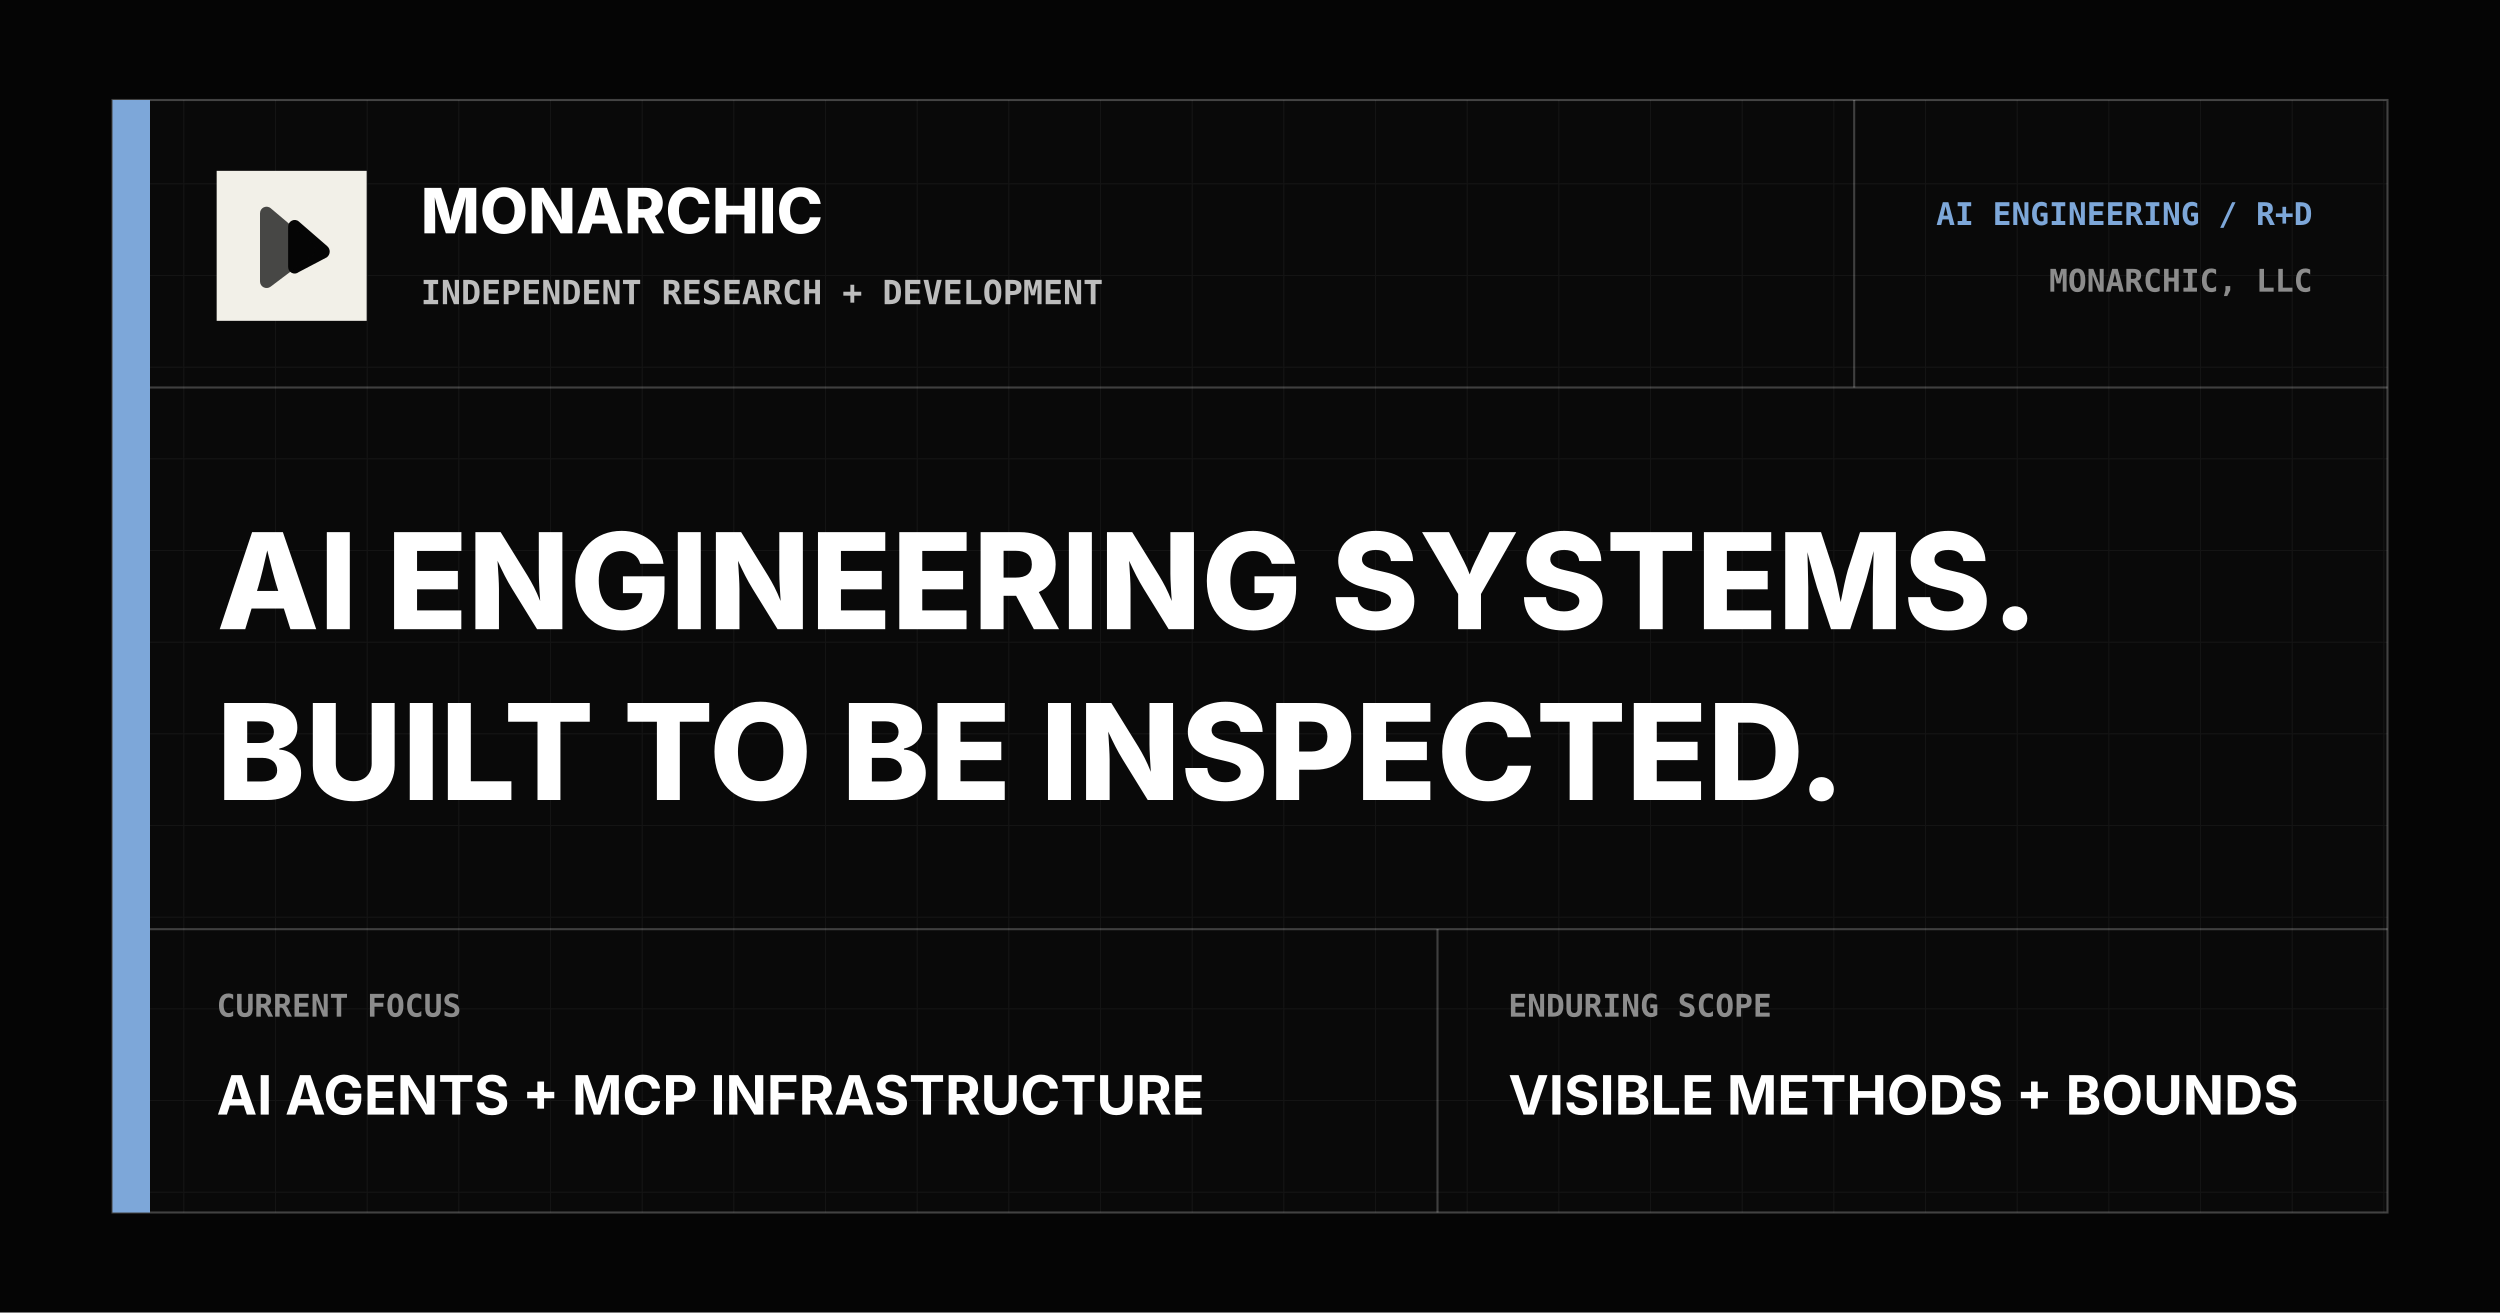
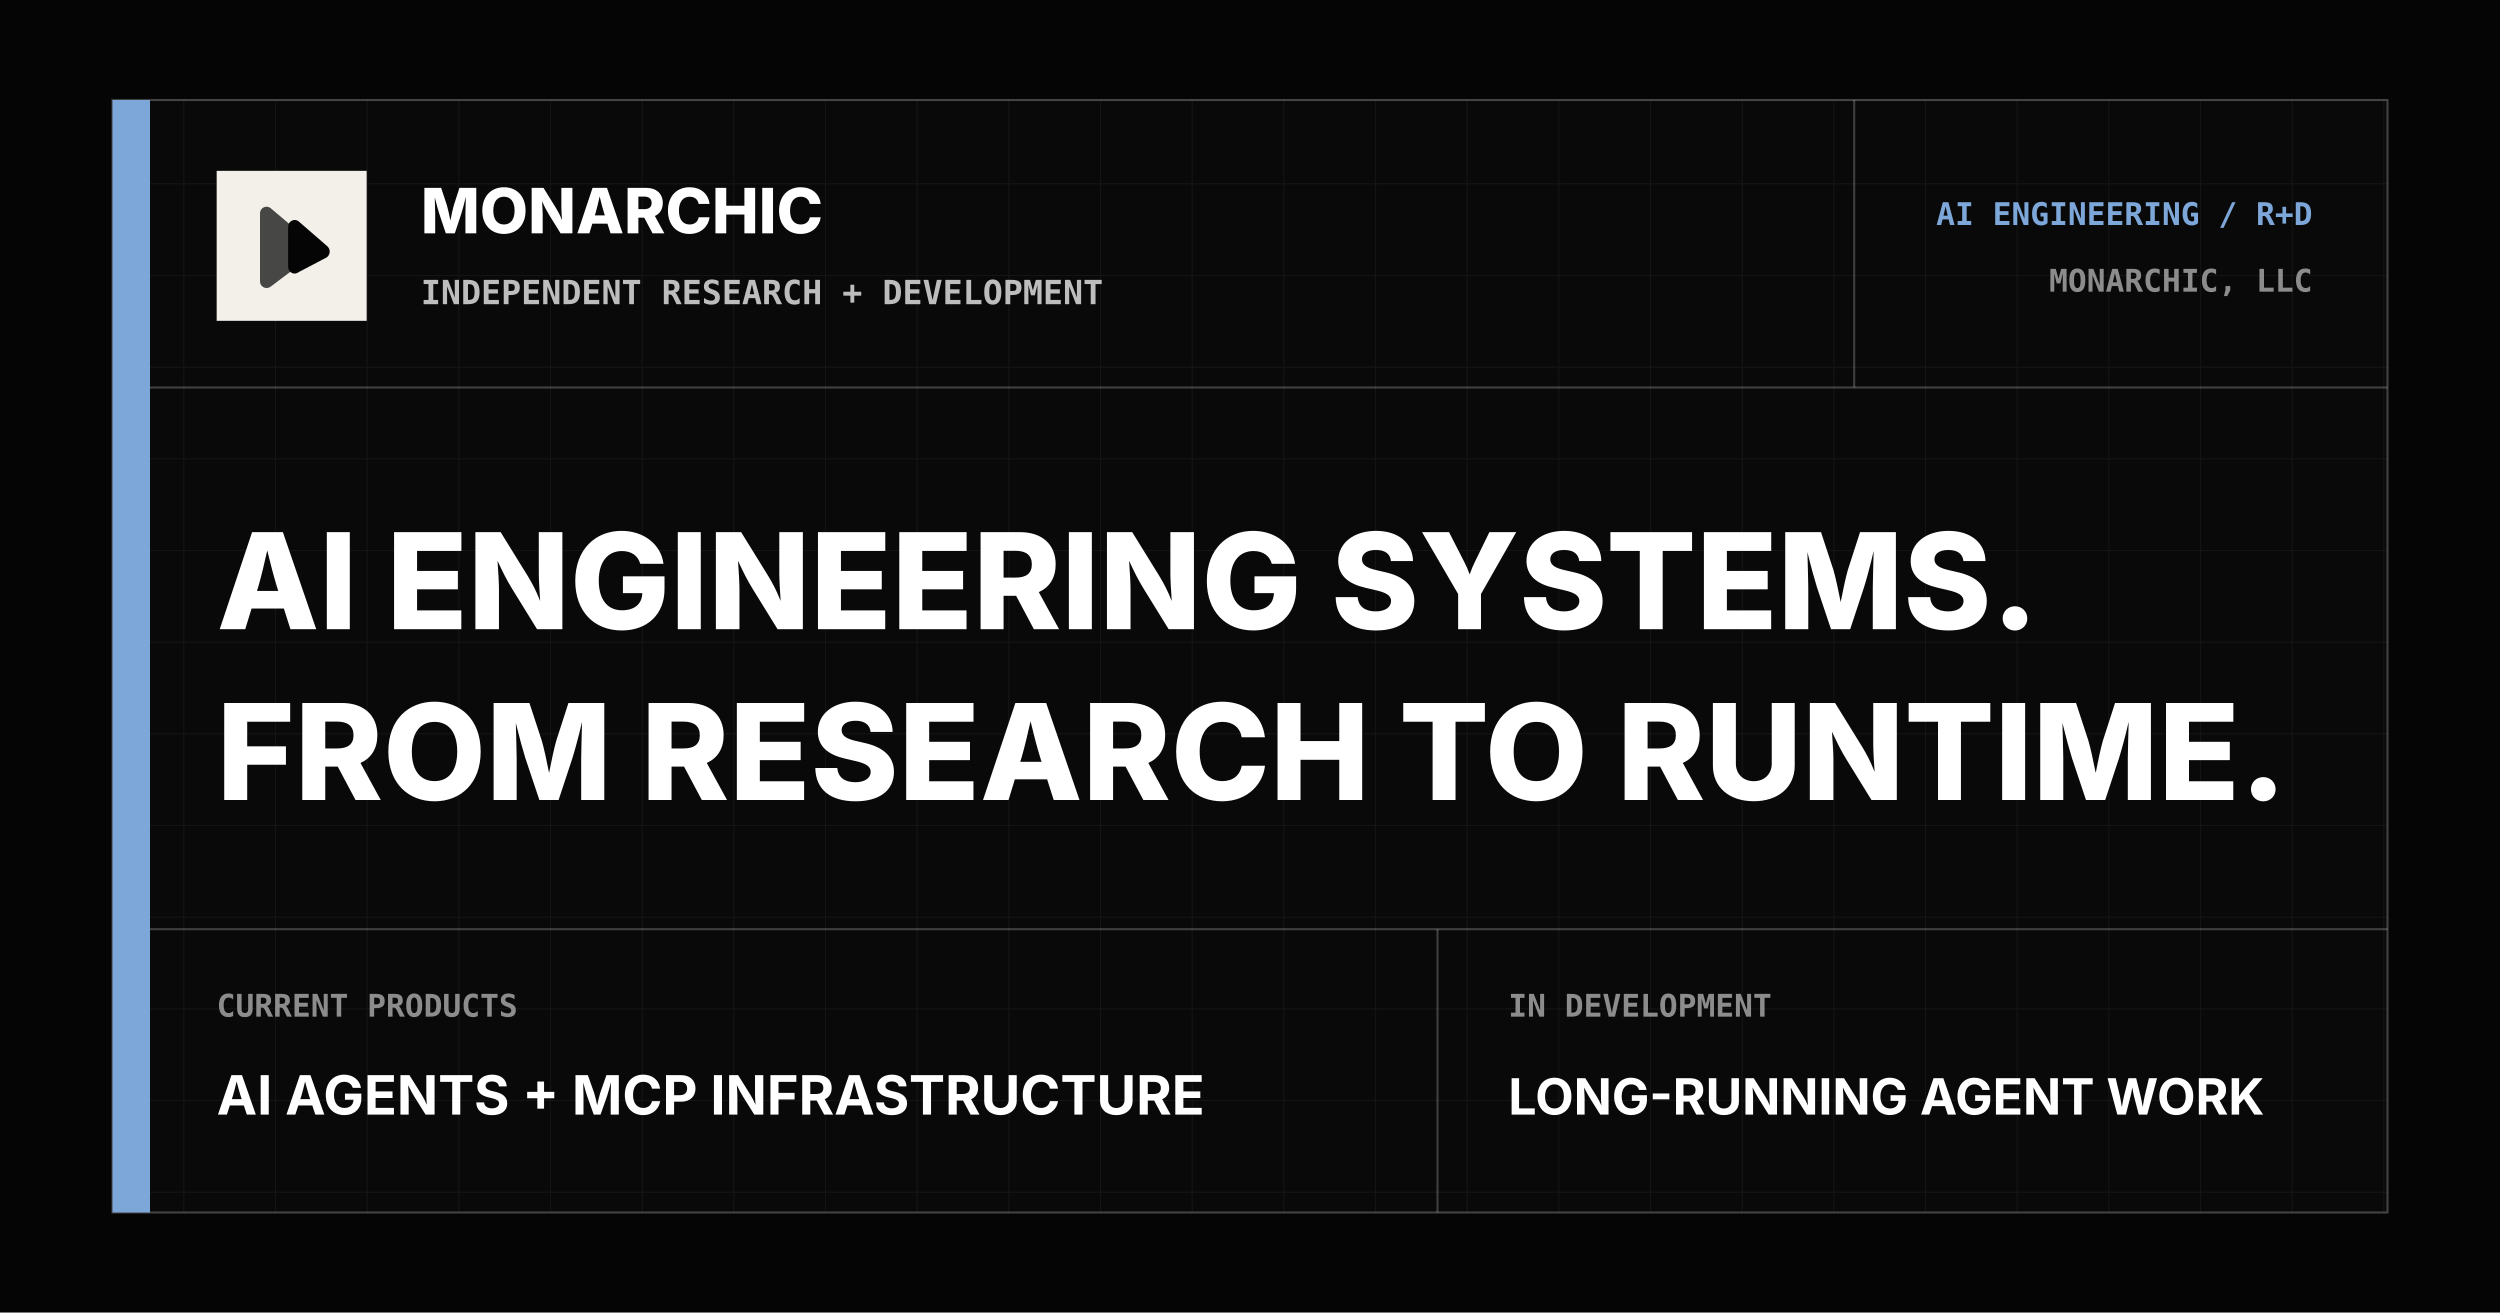
<svg xmlns="http://www.w3.org/2000/svg" width="1200" height="630" viewBox="0 0 1200 630" role="img" aria-labelledby="title desc">
  <defs>
    <pattern id="grid" width="44" height="44" patternUnits="userSpaceOnUse">
      <path d="M44 0H0V44" fill="none" stroke="#ffffff" stroke-opacity="0.045" stroke-width="1" />
    </pattern>
  </defs>
  <rect width="1200" height="630" fill="#050505" />
  <rect x="54" y="48" width="1092" height="534" fill="#090909" stroke="#ffffff" stroke-opacity="0.24" />
  <rect x="54" y="48" width="18" height="534" fill="#7da7d9" />
  <rect x="72" y="48" width="1074" height="534" fill="url(#grid)" />
  <path d="M72 186H1146M72 446H1146" stroke="#ffffff" stroke-opacity="0.22" />
  <path d="M890 48V186M690 446V582" stroke="#ffffff" stroke-opacity="0.22" />
  <g transform="translate(104 82)">
    <rect width="72" height="72" fill="#f2f0e8" />
    <path fill="#050505" d="M39.4 48.6c-2.1 1.7-5.1.2-5.1-2.5V26.8c0-2.7 3.1-4.2 5.1-2.5L53 36.1c1.7 1.4 1.7 4-.1 5.4L39.4 48.6Z" />
    <path fill="#050505" d="M20.8 20.4c0-2.7 3.1-4.2 5.2-2.4l20 16.9c1.8 1.5 1.7 4.2-.1 5.6l-20 15.1c-2.1 1.6-5.1.1-5.1-2.5V20.4Z" opacity=".72" />
  </g>
  <text x="202" y="112" fill="#ffffff" font-family="Inter, ui-sans-serif, system-ui, sans-serif" font-size="30" font-weight="760">MONARCHIC</text>
  <text x="202" y="146" fill="#bdbdbd" font-family="ui-monospace, SFMono-Regular, Menlo, monospace" font-size="16" font-weight="700">INDEPENDENT RESEARCH + DEVELOPMENT</text>
  <text x="1110" y="108" fill="#7da7d9" font-family="ui-monospace, SFMono-Regular, Menlo, monospace" font-size="15" font-weight="700" text-anchor="end">AI ENGINEERING / R+D</text>
  <text x="1110" y="140" fill="#8c8c8c" font-family="ui-monospace, SFMono-Regular, Menlo, monospace" font-size="15" font-weight="700" text-anchor="end">MONARCHIC, LLC</text>
  <text x="104" y="302" fill="#ffffff" font-family="Inter, ui-sans-serif, system-ui, sans-serif" font-size="64" font-weight="780">AI ENGINEERING SYSTEMS.</text>
-   <text x="104" y="384" fill="#ffffff" font-family="Inter, ui-sans-serif, system-ui, sans-serif" font-size="64" font-weight="780">BUILT TO BE INSPECTED.</text>
-   <text x="104" y="488" fill="#8c8c8c" font-family="ui-monospace, SFMono-Regular, Menlo, monospace" font-size="15" font-weight="700">CURRENT FOCUS</text>
+   <text x="104" y="384" fill="#ffffff" font-family="Inter, ui-sans-serif, system-ui, sans-serif" font-size="64" font-weight="780">FROM RESEARCH TO RUNTIME.</text>
+   <text x="104" y="488" fill="#8c8c8c" font-family="ui-monospace, SFMono-Regular, Menlo, monospace" font-size="15" font-weight="700">CURRENT PRODUCTS</text>
  <text x="104" y="535" fill="#ffffff" font-family="Inter, ui-sans-serif, system-ui, sans-serif" font-size="26" font-weight="720">AI AGENTS + MCP INFRASTRUCTURE</text>
-   <text x="724" y="488" fill="#8c8c8c" font-family="ui-monospace, SFMono-Regular, Menlo, monospace" font-size="15" font-weight="700">ENDURING SCOPE</text>
-   <text x="724" y="535" fill="#ffffff" font-family="Inter, ui-sans-serif, system-ui, sans-serif" font-size="26" font-weight="720">VISIBLE METHODS + BOUNDS</text>
+   <text x="724" y="488" fill="#8c8c8c" font-family="ui-monospace, SFMono-Regular, Menlo, monospace" font-size="15" font-weight="700">IN DEVELOPMENT</text>
+   <text x="724" y="535" fill="#ffffff" font-family="Inter, ui-sans-serif, system-ui, sans-serif" font-size="24" font-weight="720">LONG-RUNNING AGENT WORK</text>
</svg>
